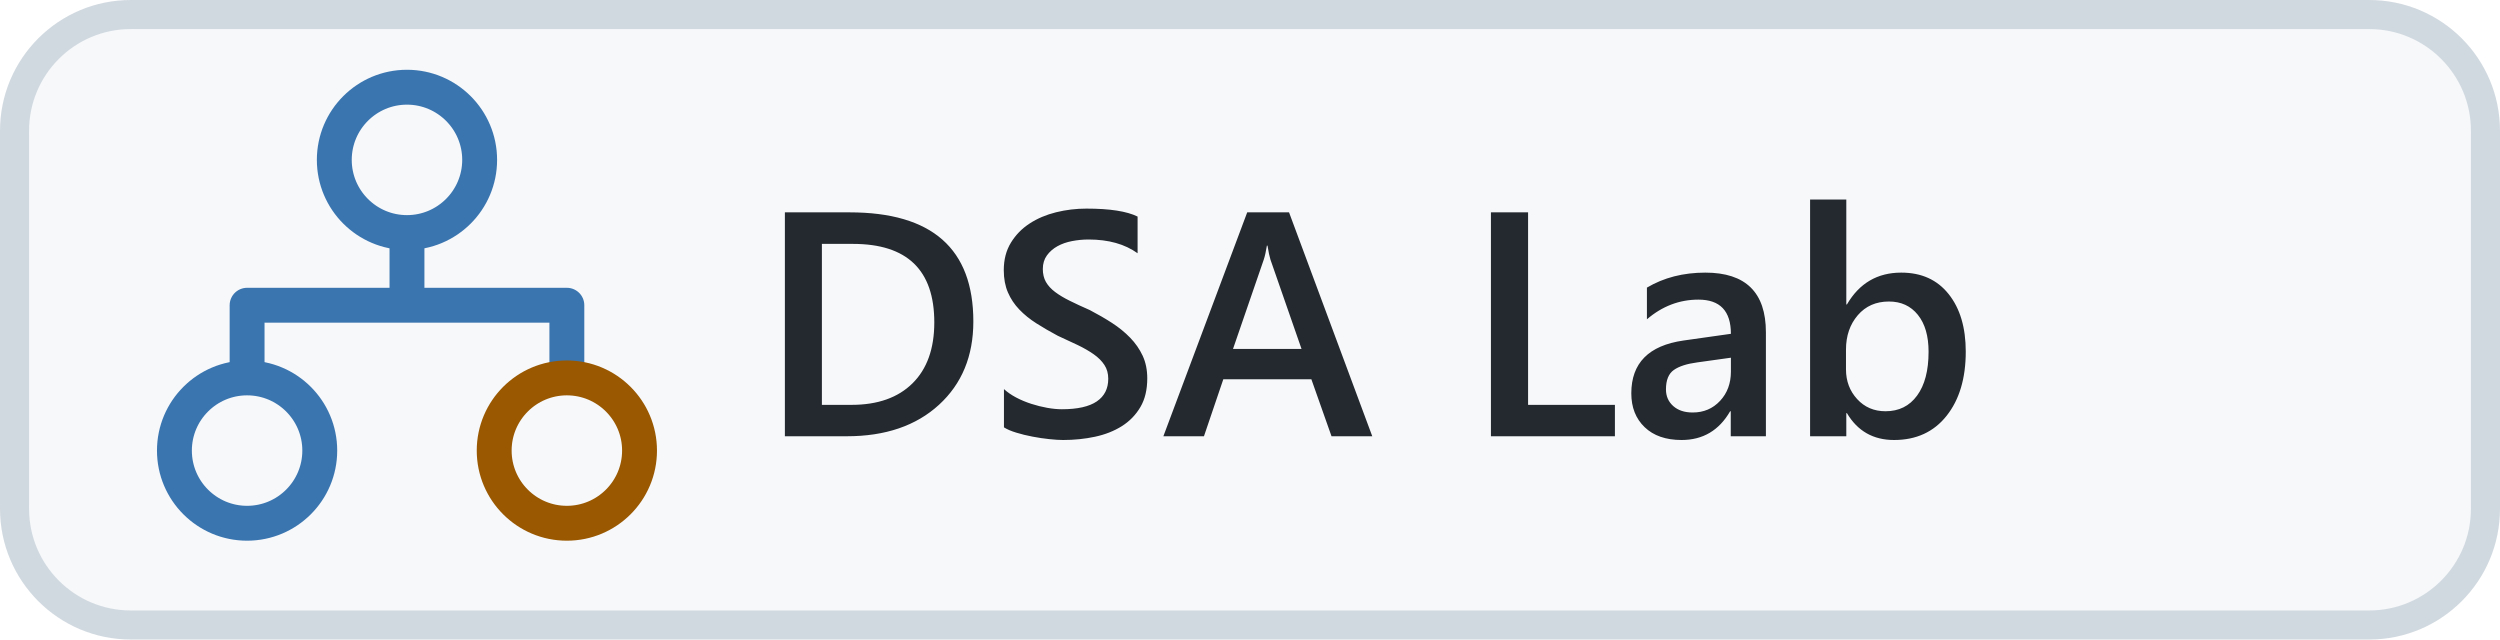
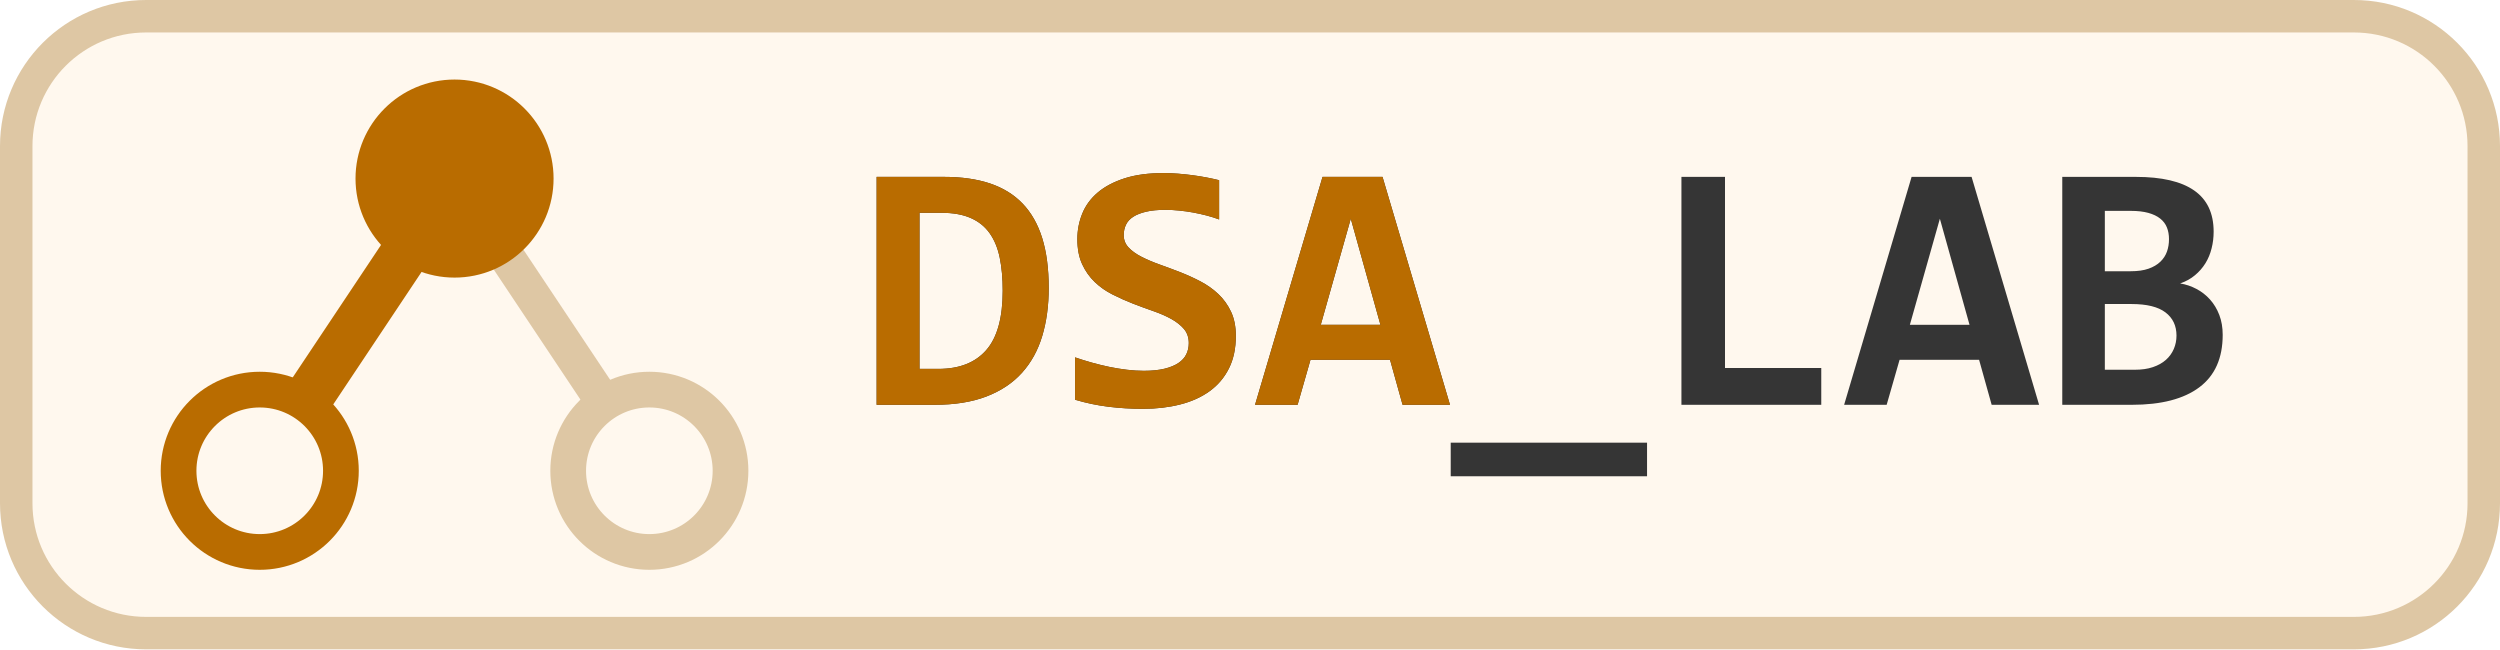
- <svg xmlns="http://www.w3.org/2000/svg" width="86" height="22" viewBox="0 0 86 22" role="img" aria-labelledby="title desc">
-   <rect x=".5" y=".5" width="85" height="21" rx="4" fill="#f6f8fa" stroke="#d1d9e0" />
-   <g fill="none" stroke="#3a75b0" stroke-width="1.2" stroke-linecap="round" stroke-linejoin="round">
-     <path d="M14 8V10.5M8.5 13V10.5H19.5V13" />
-     <circle cx="14" cy="5.5" r="2.5" fill="#f6f8fa" />
-     <circle cx="8.5" cy="15.5" r="2.5" fill="#f6f8fa" />
-     <circle cx="19.5" cy="15.5" r="2.5" fill="#f6f8fa" stroke="#9a5800" />
+ <svg xmlns="http://www.w3.org/2000/svg" width="77" height="20" viewBox="0 0 77 20" role="img" aria-labelledby="title desc">
+   <rect x=".5" y=".5" width="76" height="19" rx="4" fill="#fff8ee" stroke="#dec7a4" />
+   <g fill="none" stroke="#dec7a4" stroke-width="1.1" stroke-linecap="round">
+     <path d="M14 5.5L8 14.5M14 5.5L20 14.5" />
+     <path d="M14 5.5L8 14.5" stroke="#b96c00" stroke-width="1.5" />
  </g>
-   <path fill="#24292f" d="M27 15.007L27 7.305L29.224 7.305C32.063 7.305 33.483 8.556 33.483 11.059C33.483 12.248 33.089 13.203 32.301 13.925C31.514 14.646 30.457 15.007 29.132 15.007ZM28.273 8.39L28.273 13.927L29.293 13.927C30.192 13.927 30.891 13.68 31.391 13.186C31.89 12.692 32.14 11.994 32.14 11.091C32.14 9.29 31.207 8.39 29.342 8.39ZM34.536 14.701L34.536 13.385C34.654 13.492 34.794 13.589 34.957 13.675C35.12 13.761 35.293 13.833 35.476 13.892C35.658 13.951 35.841 13.997 36.023 14.029C36.206 14.062 36.374 14.078 36.528 14.078C37.065 14.078 37.466 13.988 37.729 13.809C37.992 13.63 38.124 13.37 38.124 13.03C38.124 12.848 38.08 12.689 37.992 12.555C37.904 12.421 37.782 12.298 37.624 12.187C37.466 12.076 37.281 11.969 37.068 11.867C36.855 11.765 36.627 11.659 36.383 11.548C36.122 11.408 35.878 11.267 35.653 11.124C35.427 10.98 35.231 10.822 35.065 10.648C34.898 10.475 34.767 10.278 34.673 10.06C34.578 9.842 34.53 9.586 34.53 9.292C34.53 8.93 34.612 8.616 34.775 8.349C34.938 8.083 35.152 7.862 35.419 7.689C35.686 7.515 35.989 7.386 36.33 7.302C36.67 7.218 37.017 7.176 37.372 7.176C38.177 7.176 38.764 7.267 39.133 7.45L39.133 8.712C38.696 8.397 38.134 8.239 37.447 8.239C37.257 8.239 37.068 8.257 36.88 8.293C36.692 8.329 36.524 8.388 36.375 8.47C36.227 8.553 36.106 8.658 36.013 8.787C35.92 8.916 35.873 9.072 35.873 9.254C35.873 9.426 35.909 9.575 35.98 9.7C36.052 9.826 36.157 9.94 36.295 10.044C36.433 10.148 36.601 10.249 36.8 10.347C36.998 10.446 37.228 10.552 37.49 10.667C37.758 10.807 38.012 10.953 38.25 11.107C38.488 11.261 38.697 11.431 38.878 11.618C39.059 11.804 39.202 12.011 39.308 12.238C39.413 12.465 39.466 12.724 39.466 13.014C39.466 13.404 39.388 13.734 39.23 14.002C39.072 14.271 38.86 14.489 38.594 14.658C38.327 14.826 38.02 14.948 37.672 15.023C37.325 15.098 36.958 15.136 36.571 15.136C36.442 15.136 36.284 15.126 36.096 15.106C35.908 15.087 35.715 15.058 35.519 15.02C35.322 14.983 35.135 14.937 34.96 14.883C34.785 14.83 34.643 14.769 34.536 14.701ZM47.206 15.007L45.804 15.007L45.111 13.046L42.082 13.046L41.416 15.007L40.02 15.007L42.904 7.305L44.343 7.305ZM44.773 12.004L43.704 8.932C43.672 8.832 43.638 8.671 43.602 8.449L43.581 8.449C43.548 8.653 43.513 8.814 43.473 8.932L42.415 12.004ZM55.553 15.007L51.288 15.007L51.288 7.305L52.566 7.305L52.566 13.927L55.553 13.927ZM60.747 15.007L59.538 15.007L59.538 14.147L59.517 14.147C59.137 14.806 58.58 15.136 57.846 15.136C57.306 15.136 56.882 14.989 56.576 14.695C56.27 14.402 56.117 14.013 56.117 13.53C56.117 12.491 56.715 11.886 57.911 11.714L59.543 11.483C59.543 10.699 59.171 10.307 58.426 10.307C57.771 10.307 57.18 10.533 56.654 10.984L56.654 9.894C57.234 9.55 57.903 9.378 58.663 9.378C60.052 9.378 60.747 10.062 60.747 11.43ZM59.543 12.305L58.389 12.466C58.031 12.513 57.761 12.6 57.58 12.727C57.399 12.854 57.309 13.077 57.309 13.396C57.309 13.628 57.392 13.819 57.559 13.968C57.725 14.116 57.948 14.19 58.228 14.19C58.607 14.19 58.921 14.057 59.17 13.79C59.419 13.524 59.543 13.188 59.543 12.783ZM63.534 14.212L63.513 14.212L63.513 15.007L62.267 15.007L62.267 6.864L63.513 6.864L63.513 10.474L63.534 10.474C63.96 9.743 64.583 9.378 65.403 9.378C66.098 9.378 66.641 9.624 67.033 10.116C67.426 10.609 67.622 11.269 67.622 12.096C67.622 13.016 67.401 13.753 66.961 14.306C66.521 14.859 65.919 15.136 65.156 15.136C64.44 15.136 63.899 14.828 63.534 14.212ZM63.502 12.026L63.502 12.708C63.502 13.109 63.63 13.449 63.886 13.729C64.142 14.008 64.467 14.147 64.861 14.147C65.323 14.147 65.685 13.968 65.948 13.608C66.212 13.248 66.343 12.746 66.343 12.101C66.343 11.56 66.221 11.137 65.975 10.831C65.73 10.525 65.398 10.372 64.979 10.372C64.535 10.372 64.178 10.529 63.907 10.844C63.637 11.159 63.502 11.553 63.502 12.026Z" />
+   <g stroke="#b96c00" stroke-width="1.1">
+     <circle cx="14" cy="5.5" r="2.5" fill="#b96c00" />
+     <circle cx="8" cy="14.5" r="2.5" fill="#fff8ee" />
+     <circle cx="20" cy="14.5" r="2.5" fill="#fff8ee" stroke="#dec7a4" />
+   </g>
+   <path fill="#353535" d="M32.301 8.869C32.301 9.414 32.234 9.908 32.1 10.352C31.966 10.796 31.756 11.174 31.471 11.488C31.187 11.801 30.822 12.043 30.378 12.213C29.934 12.383 29.403 12.468 28.783 12.468L27 12.468L27 5.448L29.079 5.448C29.616 5.448 30.086 5.515 30.489 5.649C30.891 5.784 31.227 5.99 31.496 6.27C31.764 6.549 31.966 6.904 32.1 7.333C32.234 7.763 32.301 8.275 32.301 8.869ZM30.883 8.955C30.883 8.576 30.853 8.237 30.792 7.94C30.731 7.643 30.628 7.391 30.483 7.186C30.338 6.98 30.144 6.823 29.9 6.716C29.657 6.608 29.354 6.554 28.993 6.554L28.321 6.554L28.321 11.362L28.901 11.362C29.549 11.362 30.042 11.168 30.378 10.781C30.715 10.395 30.883 9.786 30.883 8.955ZM38.064 10.346C38.064 10.73 37.994 11.063 37.852 11.345C37.711 11.628 37.513 11.862 37.259 12.046C37.005 12.231 36.702 12.368 36.351 12.457C36 12.547 35.617 12.592 35.202 12.592C34.833 12.592 34.477 12.57 34.133 12.527C33.789 12.484 33.449 12.413 33.112 12.312L33.112 11.007C33.277 11.064 33.449 11.118 33.628 11.168C33.807 11.218 33.987 11.262 34.168 11.3C34.349 11.337 34.528 11.367 34.708 11.388C34.887 11.41 35.06 11.421 35.229 11.421C35.479 11.421 35.692 11.399 35.868 11.356C36.043 11.313 36.186 11.254 36.297 11.179C36.408 11.104 36.489 11.014 36.539 10.91C36.589 10.807 36.614 10.692 36.614 10.567C36.614 10.395 36.565 10.251 36.467 10.134C36.368 10.018 36.238 9.915 36.077 9.825C35.916 9.736 35.733 9.655 35.527 9.584C35.321 9.512 35.111 9.435 34.898 9.353C34.685 9.27 34.476 9.177 34.27 9.073C34.064 8.97 33.88 8.841 33.719 8.687C33.558 8.533 33.428 8.349 33.33 8.136C33.231 7.923 33.182 7.666 33.182 7.365C33.182 7.09 33.232 6.828 33.333 6.581C33.433 6.334 33.59 6.118 33.805 5.934C34.02 5.75 34.296 5.603 34.632 5.494C34.969 5.384 35.375 5.33 35.852 5.33C35.991 5.33 36.137 5.336 36.289 5.349C36.441 5.361 36.592 5.377 36.74 5.397C36.889 5.417 37.032 5.44 37.17 5.467C37.308 5.494 37.434 5.521 37.549 5.55L37.549 6.759C37.434 6.716 37.309 6.676 37.173 6.64C37.037 6.605 36.896 6.573 36.751 6.546C36.606 6.52 36.46 6.499 36.313 6.485C36.167 6.47 36.027 6.463 35.895 6.463C35.662 6.463 35.465 6.482 35.304 6.52C35.143 6.557 35.01 6.609 34.906 6.675C34.802 6.742 34.727 6.823 34.681 6.92C34.634 7.016 34.611 7.124 34.611 7.242C34.611 7.389 34.66 7.515 34.759 7.621C34.857 7.726 34.988 7.821 35.151 7.905C35.314 7.989 35.498 8.068 35.704 8.142C35.91 8.215 36.121 8.294 36.338 8.378C36.554 8.462 36.766 8.558 36.971 8.665C37.177 8.773 37.362 8.903 37.525 9.057C37.688 9.211 37.818 9.393 37.917 9.603C38.015 9.812 38.064 10.06 38.064 10.346ZM43.199 12.468L42.813 11.082L40.363 11.082L39.966 12.468L38.655 12.468L40.734 5.448L42.582 5.448L44.66 12.468ZM41.604 6.737L40.68 10.003L42.517 10.003ZM44.682 14.67L44.682 13.634L50.729 13.634L50.729 14.67ZM51.788 12.468L51.788 5.448L53.13 5.448L53.13 11.335L56.095 11.335L56.095 12.468ZM61.343 12.468L60.956 11.082L58.507 11.082L58.109 12.468L56.799 12.468L58.877 5.448L60.725 5.448L62.804 12.468ZM59.748 6.737L58.824 10.003L60.661 10.003ZM63.518 12.468L63.518 5.448L65.785 5.448C66.583 5.448 67.182 5.588 67.581 5.867C67.981 6.146 68.18 6.569 68.18 7.135C68.18 7.31 68.16 7.481 68.118 7.647C68.077 7.814 68.014 7.967 67.928 8.107C67.842 8.246 67.734 8.37 67.605 8.477C67.477 8.585 67.324 8.669 67.149 8.73C67.324 8.758 67.492 8.815 67.651 8.899C67.81 8.983 67.95 9.092 68.07 9.227C68.19 9.361 68.285 9.519 68.355 9.702C68.425 9.885 68.459 10.089 68.459 10.314C68.459 11.03 68.22 11.568 67.74 11.928C67.26 12.288 66.567 12.468 65.661 12.468ZM66.805 7.365C66.805 7.233 66.784 7.113 66.741 7.006C66.698 6.898 66.629 6.807 66.534 6.732C66.439 6.656 66.317 6.598 66.169 6.557C66.02 6.516 65.84 6.495 65.629 6.495L64.829 6.495L64.829 8.354L65.629 8.354C65.844 8.354 66.025 8.328 66.174 8.276C66.323 8.224 66.444 8.152 66.539 8.061C66.634 7.97 66.702 7.865 66.743 7.747C66.785 7.629 66.805 7.502 66.805 7.365ZM65.752 11.388C65.964 11.388 66.149 11.362 66.308 11.308C66.468 11.254 66.601 11.18 66.709 11.085C66.816 10.99 66.897 10.878 66.953 10.749C67.008 10.62 67.036 10.483 67.036 10.336C67.036 10.031 66.922 9.793 66.695 9.621C66.468 9.449 66.119 9.364 65.65 9.364L64.829 9.364L64.829 11.388Z" />
+   <path fill="#b96c00" d="M32.301 8.869C32.301 9.414 32.234 9.908 32.1 10.352C31.966 10.796 31.756 11.174 31.471 11.488C31.187 11.801 30.822 12.043 30.378 12.213C29.934 12.383 29.403 12.468 28.783 12.468L27 12.468L27 5.448L29.079 5.448C29.616 5.448 30.086 5.515 30.489 5.649C30.891 5.784 31.227 5.99 31.496 6.27C31.764 6.549 31.966 6.904 32.1 7.333C32.234 7.763 32.301 8.275 32.301 8.869ZM30.883 8.955C30.883 8.576 30.853 8.237 30.792 7.94C30.731 7.643 30.628 7.391 30.483 7.186C30.338 6.98 30.144 6.823 29.9 6.716C29.657 6.608 29.354 6.554 28.993 6.554L28.321 6.554L28.321 11.362L28.901 11.362C29.549 11.362 30.042 11.168 30.378 10.781C30.715 10.395 30.883 9.786 30.883 8.955ZM38.064 10.346C38.064 10.73 37.994 11.063 37.852 11.345C37.711 11.628 37.513 11.862 37.259 12.046C37.005 12.231 36.702 12.368 36.351 12.457C36 12.547 35.617 12.592 35.202 12.592C34.833 12.592 34.477 12.57 34.133 12.527C33.789 12.484 33.449 12.413 33.112 12.312L33.112 11.007C33.277 11.064 33.449 11.118 33.628 11.168C33.807 11.218 33.987 11.262 34.168 11.3C34.349 11.337 34.528 11.367 34.708 11.388C34.887 11.41 35.06 11.421 35.229 11.421C35.479 11.421 35.692 11.399 35.868 11.356C36.043 11.313 36.186 11.254 36.297 11.179C36.408 11.104 36.489 11.014 36.539 10.91C36.589 10.807 36.614 10.692 36.614 10.567C36.614 10.395 36.565 10.251 36.467 10.134C36.368 10.018 36.238 9.915 36.077 9.825C35.916 9.736 35.733 9.655 35.527 9.584C35.321 9.512 35.111 9.435 34.898 9.353C34.685 9.27 34.476 9.177 34.27 9.073C34.064 8.97 33.88 8.841 33.719 8.687C33.558 8.533 33.428 8.349 33.33 8.136C33.231 7.923 33.182 7.666 33.182 7.365C33.182 7.09 33.232 6.828 33.333 6.581C33.433 6.334 33.59 6.118 33.805 5.934C34.02 5.75 34.296 5.603 34.632 5.494C34.969 5.384 35.375 5.33 35.852 5.33C35.991 5.33 36.137 5.336 36.289 5.349C36.441 5.361 36.592 5.377 36.74 5.397C36.889 5.417 37.032 5.44 37.17 5.467C37.308 5.494 37.434 5.521 37.549 5.55L37.549 6.759C37.434 6.716 37.309 6.676 37.173 6.64C37.037 6.605 36.896 6.573 36.751 6.546C36.606 6.52 36.46 6.499 36.313 6.485C36.167 6.47 36.027 6.463 35.895 6.463C35.662 6.463 35.465 6.482 35.304 6.52C35.143 6.557 35.01 6.609 34.906 6.675C34.802 6.742 34.727 6.823 34.681 6.92C34.634 7.016 34.611 7.124 34.611 7.242C34.611 7.389 34.66 7.515 34.759 7.621C34.857 7.726 34.988 7.821 35.151 7.905C35.314 7.989 35.498 8.068 35.704 8.142C35.91 8.215 36.121 8.294 36.338 8.378C36.554 8.462 36.766 8.558 36.971 8.665C37.177 8.773 37.362 8.903 37.525 9.057C37.688 9.211 37.818 9.393 37.917 9.603C38.015 9.812 38.064 10.06 38.064 10.346ZM43.199 12.468L42.813 11.082L40.363 11.082L39.966 12.468L38.655 12.468L40.734 5.448L42.582 5.448L44.66 12.468ZM41.604 6.737L40.68 10.003L42.517 10.003Z" />
</svg>
